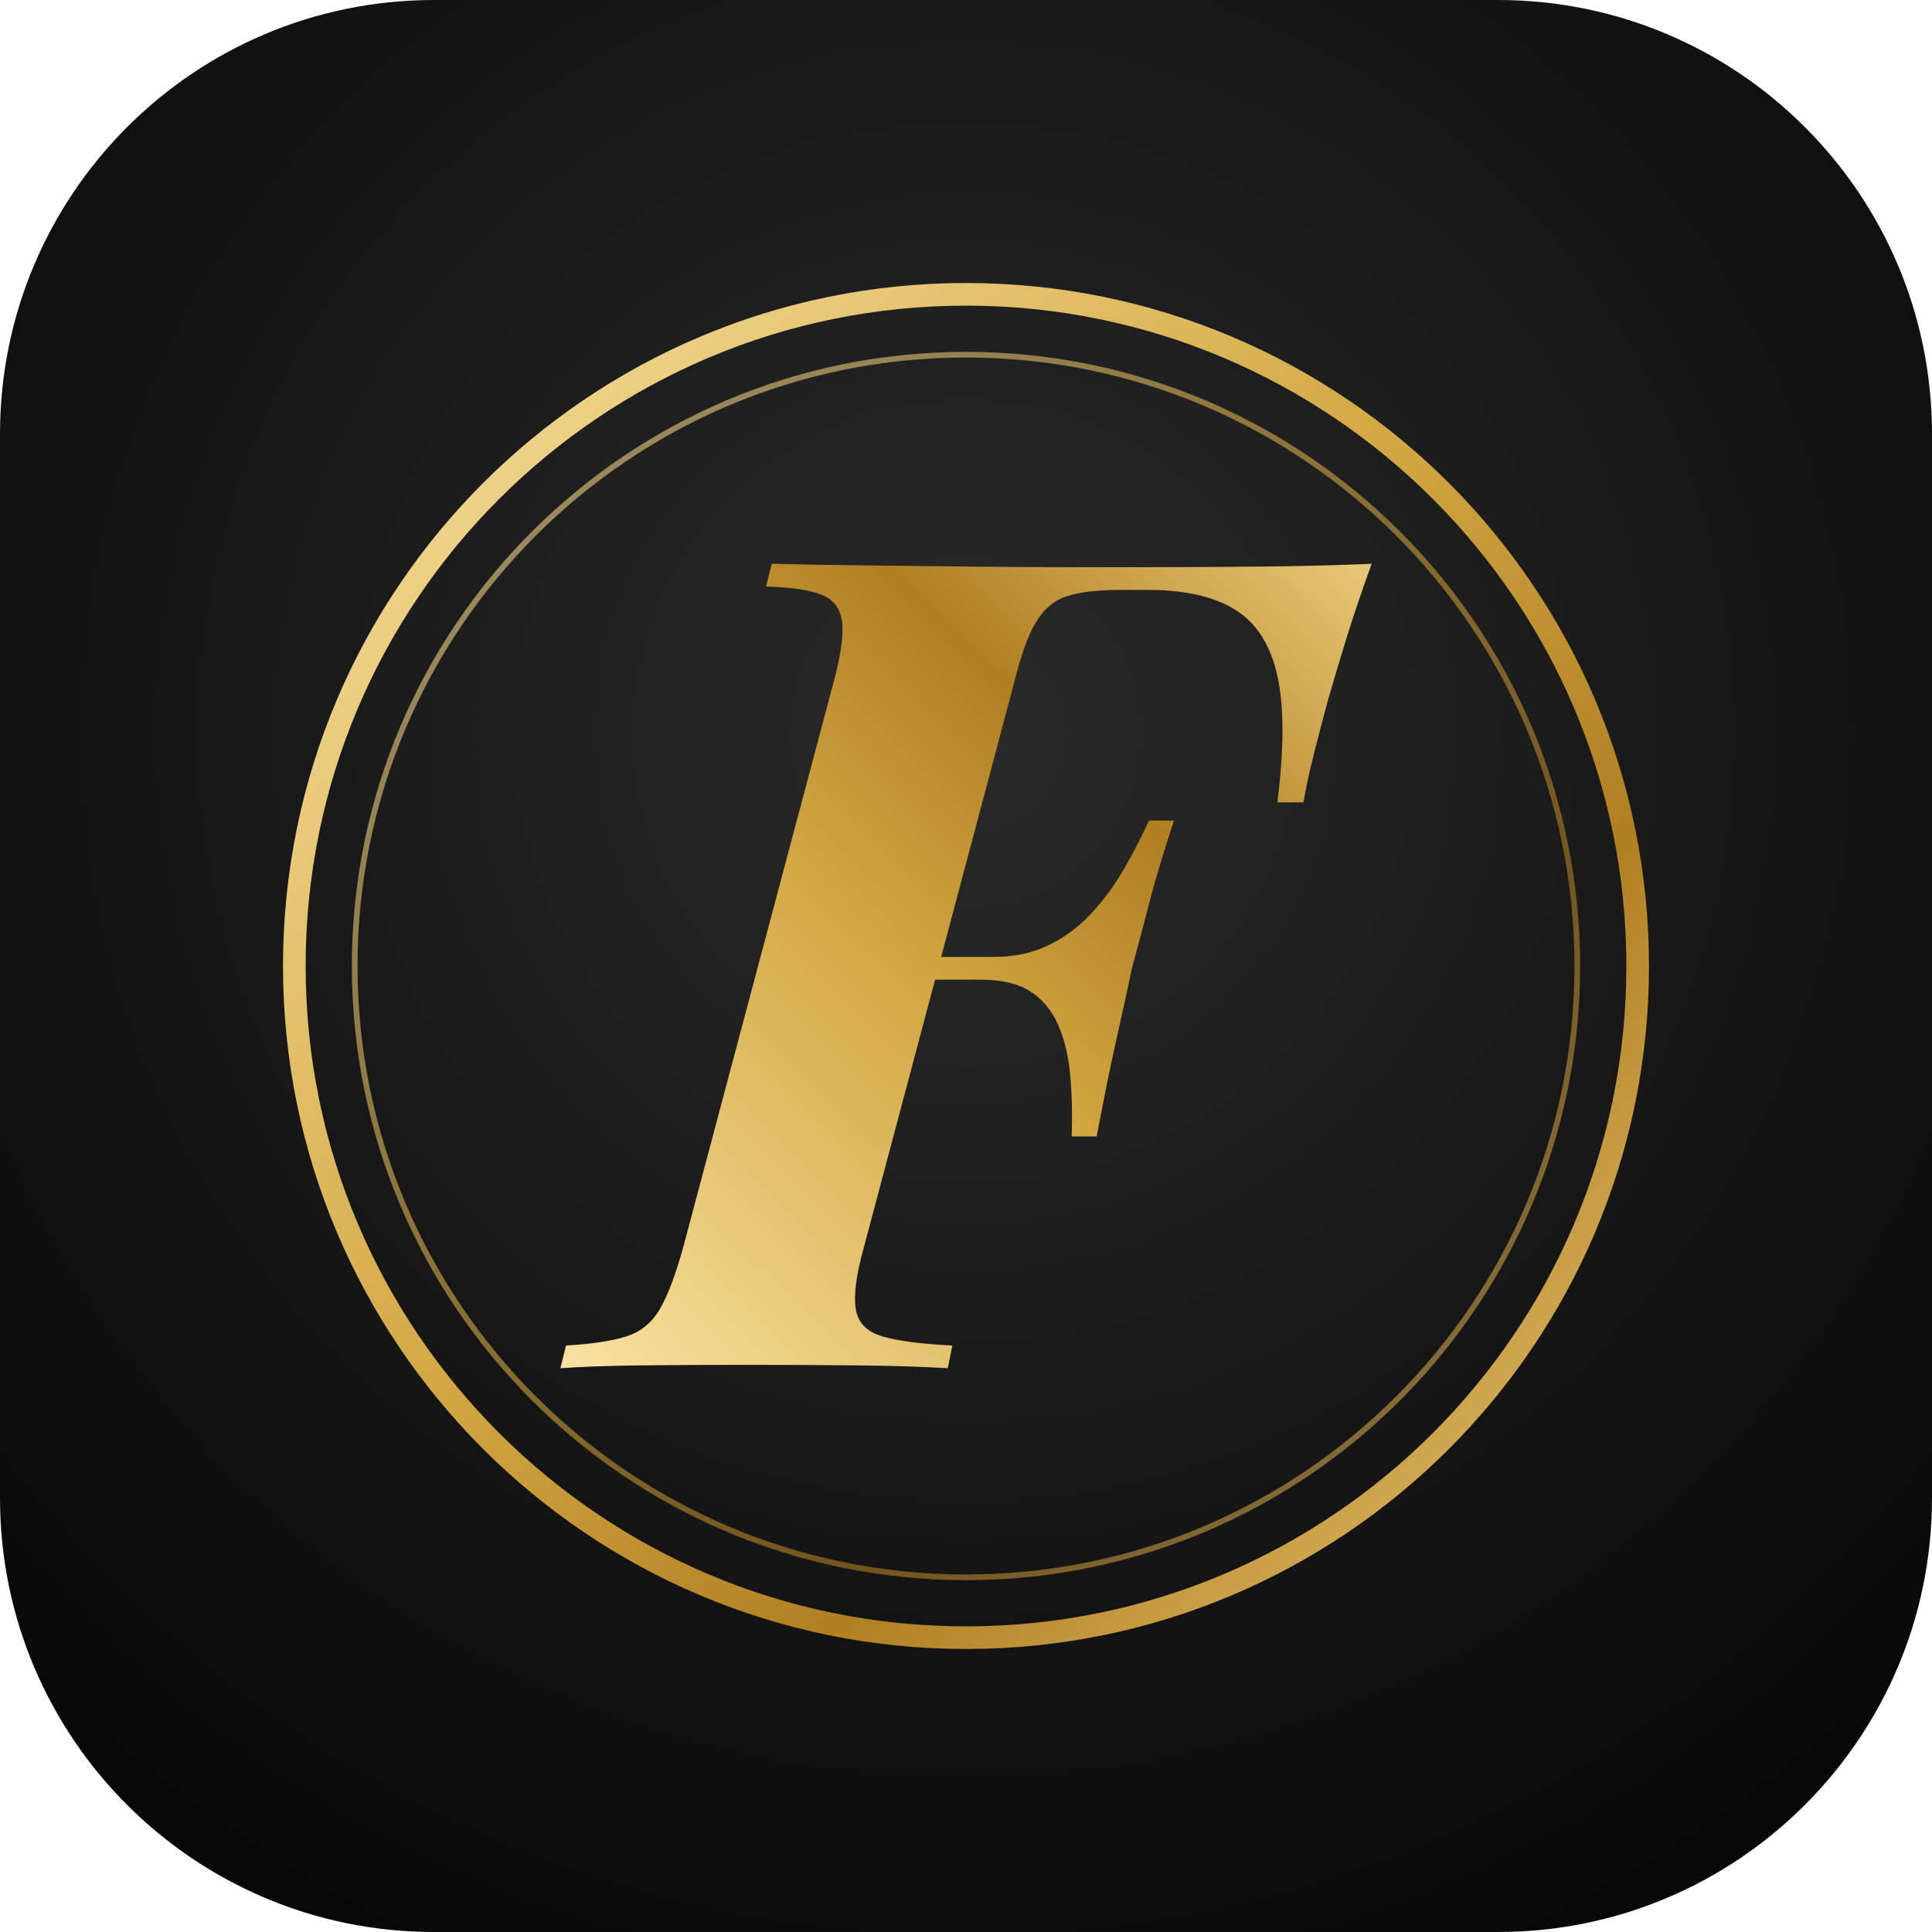
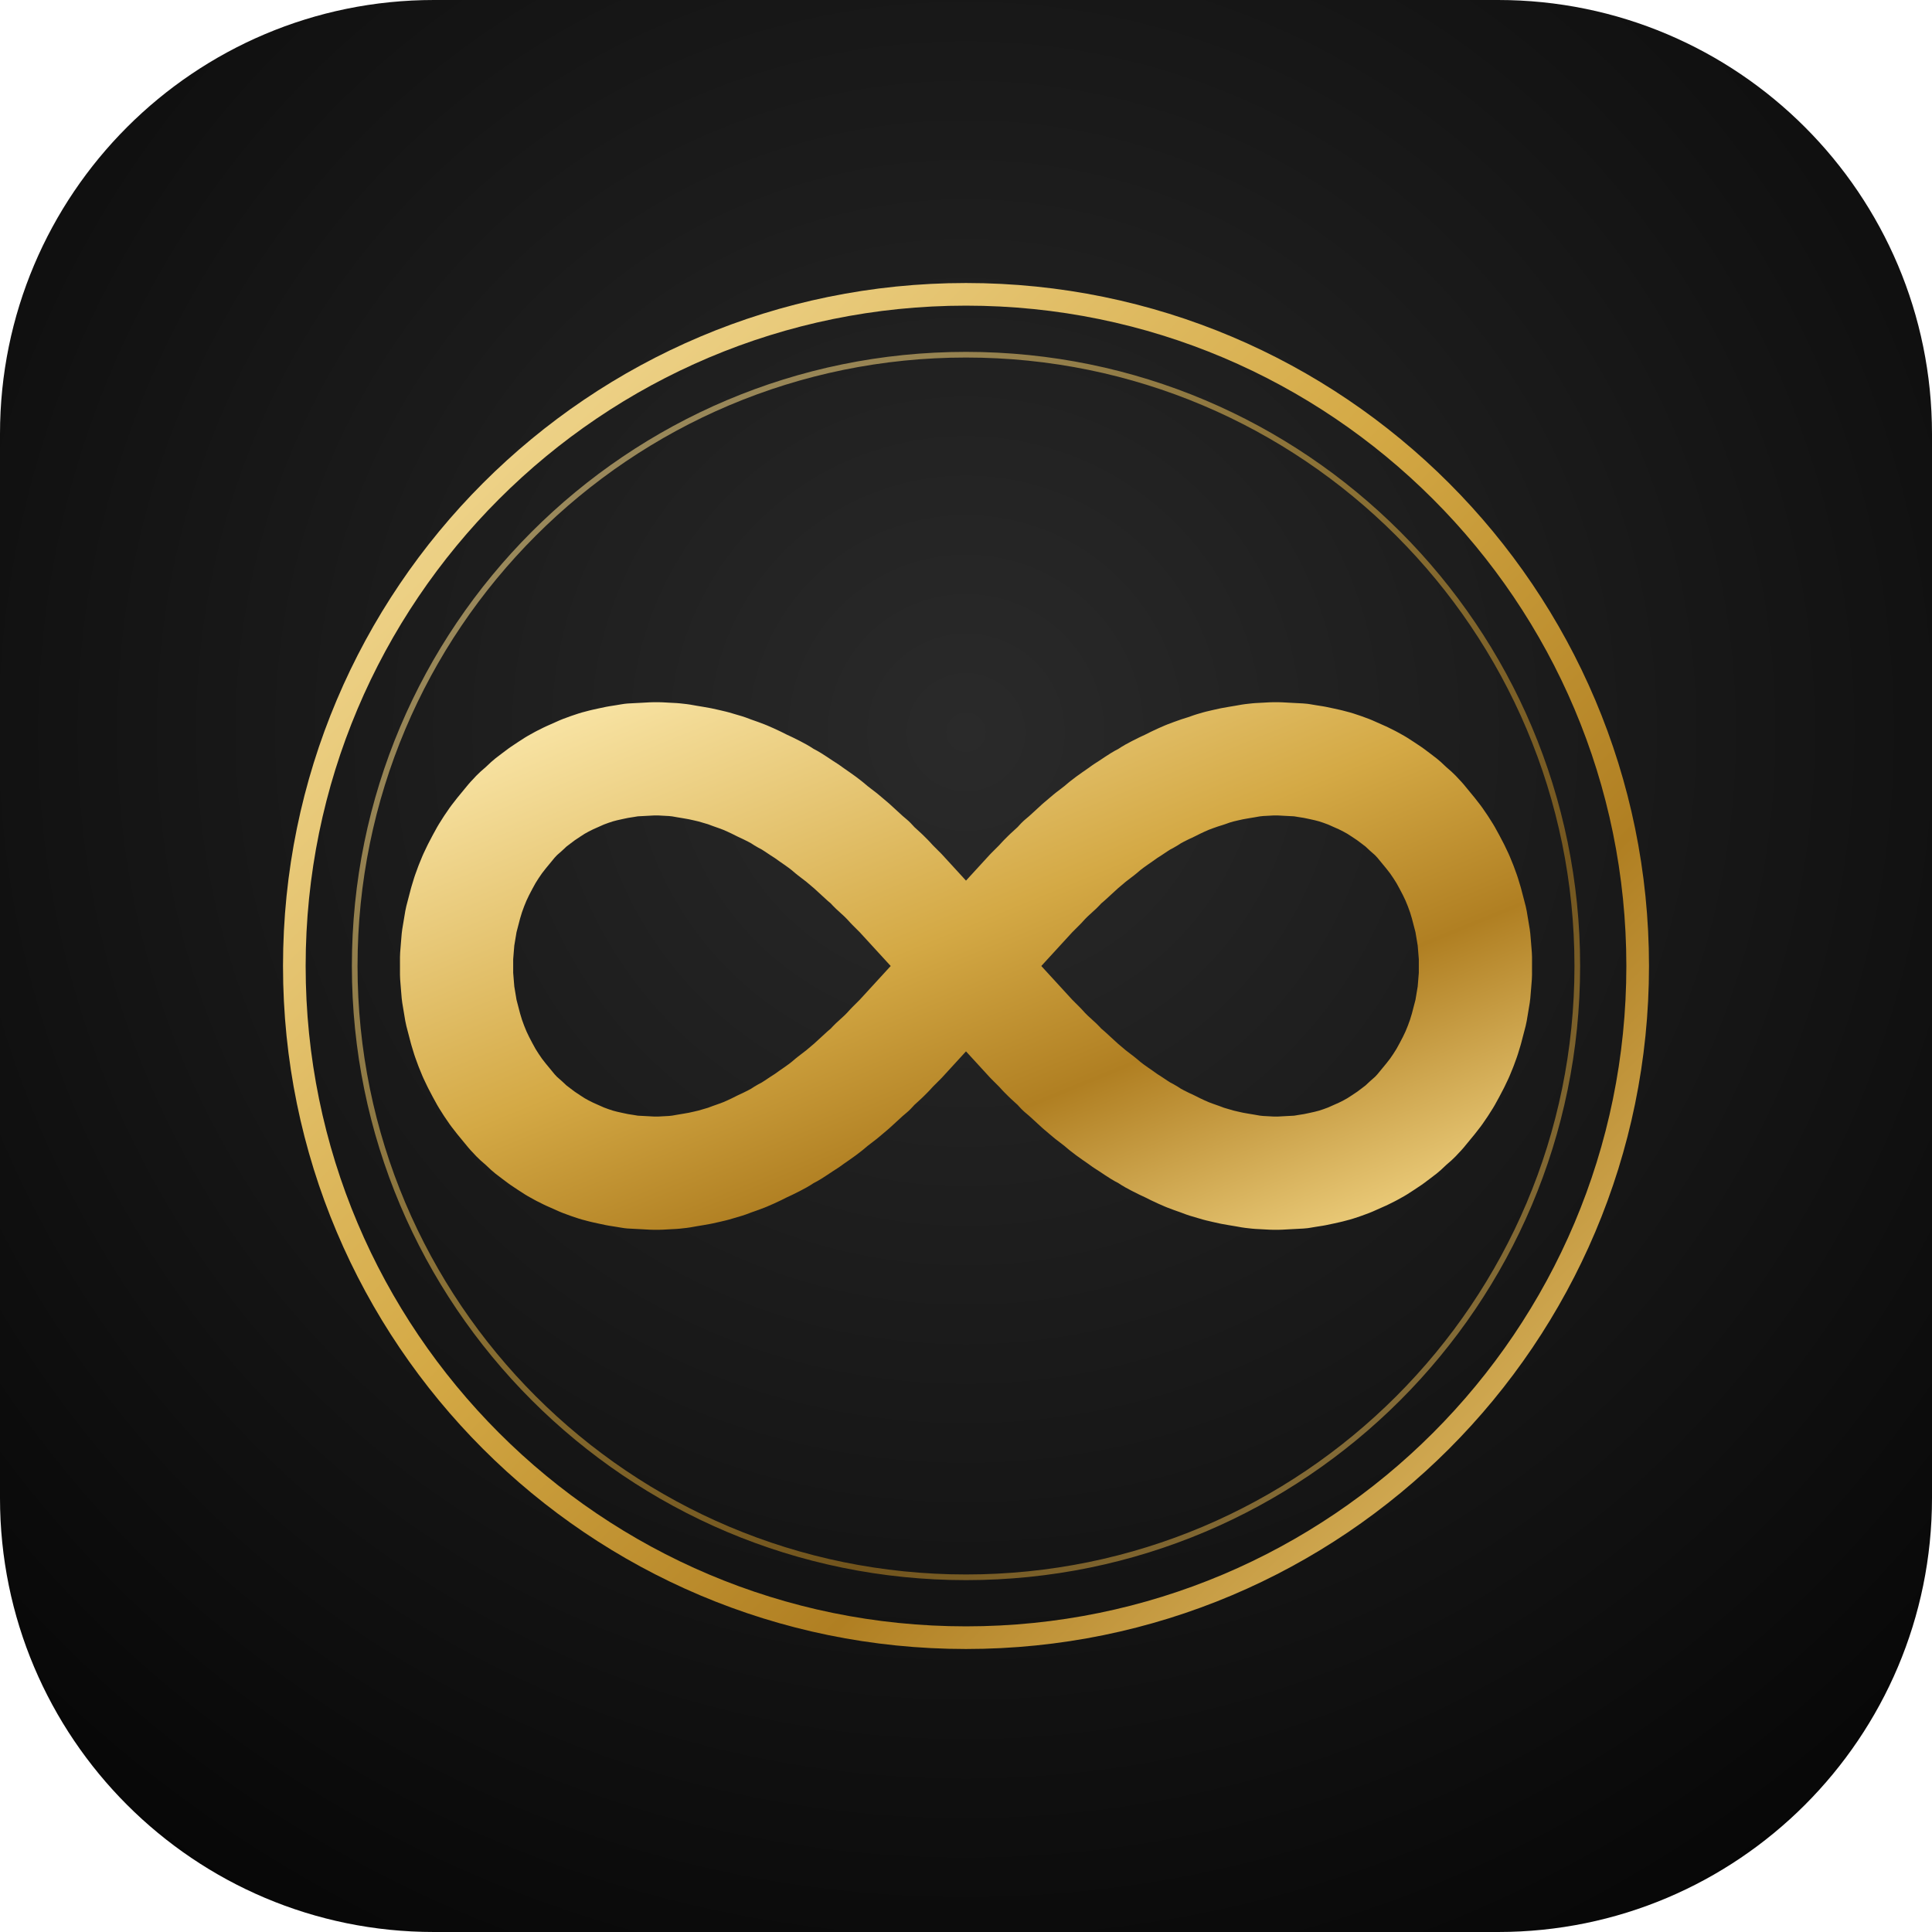
<svg xmlns="http://www.w3.org/2000/svg" viewBox="0 0 512 512">
  <defs>
-     <linearGradient id="gg" x1="0" y1="0" x2="1" y2="1">
+     <linearGradient id="gj" x1="0" y1="0" x2="1" y2="1">
      <stop offset="0" stop-color="#F8E3A3" />
      <stop offset=".45" stop-color="#D4A945" />
      <stop offset=".7" stop-color="#B07F22" />
      <stop offset="1" stop-color="#E9C977" />
    </linearGradient>
-     <radialGradient id="bg" cx=".5" cy=".38" r=".75">
+     <radialGradient id="bj" cx=".5" cy=".38" r=".75">
      <stop offset="0" stop-color="#2A2A2A" />
      <stop offset="1" stop-color="#050505" />
    </radialGradient>
  </defs>
  <clipPath id="r">
    <rect width="512" height="512" rx="115" />
  </clipPath>
  <g clip-path="url(#r)">
-     <rect width="512" height="512" fill="url(#bg)" />
-     <circle cx="256" cy="256" r="178" fill="none" stroke="url(#gg)" stroke-width="6" />
-     <circle cx="256" cy="256" r="162" fill="none" stroke="url(#gg)" stroke-width="1.5" opacity=".6" />
-     <g fill="url(#gg)">
-       <path transform="translate(161.45 362.60) scale(0.30112 -0.30112)" d="M230 342 235 362H443L439 342ZM588 498Q597 569 588.0 609.5Q579 650 551.0 667.5Q523 685 474 685H451Q420 685 403.0 679.5Q386 674 375.5 656.5Q365 639 356 602L224 106Q214 70 217.0 52.0Q220 34 240.5 28.0Q261 22 302 20L298 0Q267 2 218.5 2.5Q170 3 120 3Q70 3 27.0 2.5Q-16 2 -43 0L-38 20Q-4 22 15.0 28.0Q34 34 44.5 52.0Q55 70 65 106L197 602Q207 639 205.0 656.5Q203 674 187.5 680.5Q172 687 138 688L143 708Q184 707 230.0 706.5Q276 706 321.0 705.5Q366 705 404.5 705.0Q443 705 468 705Q513 705 569.5 705.5Q626 706 671 708Q658 672 649.0 643.0Q640 614 632 586Q625 560 619.5 538.0Q614 516 611 498ZM338 362Q365 362 386.0 372.0Q407 382 423.5 399.5Q440 417 452.5 438.5Q465 460 475 482H497Q482 436 475.0 408.5Q468 381 460 352Q454 323 446.5 290.0Q439 257 429 204H407Q408 235 405.5 260.0Q403 285 394.5 303.5Q386 322 370.0 332.0Q354 342 327 342Z" />
-     </g>
+     <rect width="512" height="512" fill="url(#bj)" />
+     <circle cx="256" cy="256" r="178" fill="none" stroke="url(#gj)" stroke-width="6" />
+     <circle cx="256" cy="256" r="162" fill="none" stroke="url(#gj)" stroke-width="1.5" opacity=".6" />
+     <path d="M391.0 256.0 L391.0 258.4 L390.8 260.9 L390.6 263.3 L390.2 265.7 L389.8 268.1 L389.2 270.4 L388.6 272.7 L387.9 275.0 L387.1 277.2 L386.2 279.4 L385.2 281.5 L384.1 283.6 L383.0 285.6 L381.8 287.5 L380.5 289.4 L379.1 291.2 L377.7 292.9 L376.3 294.6 L374.8 296.2 L373.2 297.6 L371.6 299.1 L369.9 300.4 L368.3 301.6 L366.5 302.8 L364.8 303.9 L363.0 304.9 L361.2 305.8 L359.4 306.6 L357.6 307.4 L355.7 308.1 L353.9 308.7 L352.0 309.2 L350.2 309.6 L348.3 310.0 L346.4 310.3 L344.6 310.6 L342.7 310.7 L340.8 310.8 L339.0 310.9 L337.2 310.9 L335.4 310.8 L333.5 310.7 L331.7 310.5 L330.0 310.2 L328.2 309.9 L326.5 309.6 L324.7 309.2 L323.0 308.8 L321.3 308.3 L319.6 307.8 L318.0 307.2 L316.3 306.6 L314.7 306.0 L313.1 305.3 L311.6 304.6 L310.0 303.8 L308.5 303.1 L306.9 302.3 L305.4 301.5 L304.0 300.6 L302.5 299.8 L301.1 298.9 L299.6 297.9 L298.2 297.0 L296.8 296.0 L295.5 295.1 L294.1 294.1 L292.8 293.1 L291.5 292.0 L290.2 291.0 L288.9 290.0 L287.6 288.9 L286.3 287.8 L285.1 286.7 L283.9 285.6 L282.7 284.5 L281.4 283.4 L280.3 282.2 L279.1 281.1 L277.9 280.0 L276.7 278.8 L275.6 277.6 L274.5 276.5 L273.3 275.3 L272.2 274.1 L271.1 272.9 L270.0 271.7 L268.9 270.5 L267.8 269.3 L266.7 268.1 L265.6 266.9 L264.5 265.7 L263.5 264.5 L262.4 263.3 L261.3 262.1 L260.2 260.9 L259.2 259.7 L258.1 258.4 L257.1 257.2 L256.0 256.0 L254.9 254.8 L253.9 253.6 L252.8 252.3 L251.8 251.1 L250.7 249.9 L249.6 248.7 L248.5 247.5 L247.5 246.3 L246.4 245.1 L245.3 243.9 L244.2 242.7 L243.1 241.5 L242.0 240.3 L240.9 239.1 L239.8 237.9 L238.7 236.7 L237.5 235.5 L236.4 234.4 L235.3 233.2 L234.1 232.0 L232.9 230.9 L231.7 229.8 L230.6 228.6 L229.3 227.5 L228.1 226.4 L226.9 225.3 L225.7 224.2 L224.4 223.1 L223.1 222.0 L221.8 221.0 L220.5 220.0 L219.2 218.9 L217.9 217.9 L216.5 216.9 L215.2 216.0 L213.8 215.0 L212.4 214.1 L210.9 213.1 L209.5 212.2 L208.0 211.4 L206.6 210.5 L205.1 209.7 L203.5 208.9 L202.0 208.2 L200.4 207.4 L198.9 206.7 L197.3 206.0 L195.7 205.4 L194.0 204.8 L192.4 204.2 L190.7 203.7 L189.0 203.2 L187.3 202.8 L185.5 202.4 L183.8 202.1 L182.0 201.8 L180.3 201.5 L178.5 201.3 L176.6 201.2 L174.8 201.1 L173.0 201.1 L171.2 201.2 L169.3 201.3 L167.4 201.4 L165.6 201.7 L163.7 202.0 L161.8 202.4 L160.0 202.8 L158.1 203.3 L156.3 203.9 L154.4 204.6 L152.6 205.4 L150.8 206.2 L149.0 207.1 L147.2 208.1 L145.5 209.2 L143.7 210.4 L142.1 211.6 L140.4 212.9 L138.8 214.4 L137.2 215.8 L135.7 217.4 L134.3 219.1 L132.9 220.8 L131.5 222.6 L130.2 224.5 L129.0 226.4 L127.9 228.4 L126.8 230.5 L125.8 232.6 L124.9 234.8 L124.1 237.0 L123.4 239.3 L122.8 241.6 L122.2 243.9 L121.8 246.3 L121.4 248.7 L121.2 251.1 L121.0 253.6 L121.0 256.0 L121.0 258.4 L121.2 260.9 L121.4 263.3 L121.8 265.7 L122.2 268.1 L122.8 270.4 L123.4 272.7 L124.1 275.0 L124.9 277.2 L125.8 279.4 L126.8 281.5 L127.9 283.6 L129.0 285.6 L130.2 287.5 L131.5 289.4 L132.9 291.2 L134.3 292.9 L135.7 294.6 L137.2 296.2 L138.8 297.6 L140.4 299.1 L142.1 300.4 L143.7 301.6 L145.5 302.8 L147.2 303.9 L149.0 304.9 L150.8 305.8 L152.6 306.6 L154.4 307.4 L156.3 308.1 L158.1 308.7 L160.0 309.2 L161.8 309.6 L163.7 310.0 L165.6 310.3 L167.4 310.6 L169.3 310.7 L171.2 310.8 L173.0 310.9 L174.8 310.9 L176.6 310.8 L178.5 310.7 L180.3 310.5 L182.0 310.2 L183.8 309.9 L185.5 309.6 L187.3 309.2 L189.0 308.8 L190.7 308.3 L192.4 307.8 L194.0 307.2 L195.7 306.6 L197.3 306.0 L198.9 305.3 L200.4 304.6 L202.0 303.8 L203.5 303.1 L205.1 302.3 L206.6 301.5 L208.0 300.6 L209.5 299.8 L210.9 298.9 L212.4 297.9 L213.8 297.0 L215.2 296.0 L216.5 295.1 L217.9 294.1 L219.2 293.1 L220.5 292.0 L221.8 291.0 L223.1 290.0 L224.4 288.9 L225.7 287.8 L226.9 286.7 L228.1 285.6 L229.3 284.5 L230.6 283.4 L231.7 282.2 L232.9 281.1 L234.1 280.0 L235.3 278.8 L236.4 277.6 L237.5 276.5 L238.7 275.3 L239.8 274.1 L240.9 272.9 L242.0 271.7 L243.1 270.5 L244.2 269.3 L245.3 268.1 L246.4 266.9 L247.5 265.7 L248.5 264.5 L249.6 263.3 L250.7 262.1 L251.8 260.9 L252.8 259.7 L253.9 258.4 L254.9 257.2 L256.0 256.0 L257.1 254.8 L258.1 253.6 L259.2 252.3 L260.2 251.1 L261.3 249.9 L262.4 248.7 L263.5 247.5 L264.5 246.3 L265.6 245.1 L266.7 243.9 L267.8 242.7 L268.9 241.5 L270.0 240.3 L271.1 239.1 L272.2 237.9 L273.3 236.7 L274.5 235.5 L275.6 234.4 L276.7 233.2 L277.9 232.0 L279.1 230.9 L280.3 229.8 L281.4 228.6 L282.7 227.5 L283.9 226.4 L285.1 225.3 L286.3 224.2 L287.6 223.1 L288.9 222.0 L290.2 221.0 L291.5 220.0 L292.8 218.9 L294.1 217.9 L295.5 216.9 L296.8 216.0 L298.2 215.0 L299.6 214.1 L301.1 213.1 L302.5 212.2 L304.0 211.4 L305.4 210.5 L306.9 209.7 L308.5 208.9 L310.0 208.2 L311.6 207.4 L313.1 206.7 L314.7 206.0 L316.3 205.4 L318.0 204.8 L319.6 204.3 L321.3 203.7 L323.0 203.2 L324.7 202.8 L326.5 202.4 L328.2 202.1 L330.0 201.8 L331.7 201.5 L333.5 201.3 L335.4 201.2 L337.2 201.1 L339.0 201.1 L340.8 201.2 L342.7 201.3 L344.6 201.4 L346.4 201.7 L348.3 202.0 L350.2 202.4 L352.0 202.8 L353.9 203.3 L355.7 203.9 L357.6 204.6 L359.4 205.4 L361.2 206.2 L363.0 207.1 L364.8 208.1 L366.5 209.2 L368.3 210.4 L369.9 211.6 L371.6 212.9 L373.2 214.4 L374.8 215.8 L376.3 217.4 L377.7 219.1 L379.1 220.8 L380.5 222.6 L381.8 224.5 L383.0 226.4 L384.1 228.4 L385.2 230.5 L386.2 232.6 L387.1 234.8 L387.9 237.0 L388.6 239.3 L389.2 241.6 L389.8 243.9 L390.2 246.3 L390.6 248.7 L390.8 251.1 L391.0 253.6Z" fill="none" stroke="url(#gj)" stroke-width="30" stroke-linejoin="round" />
  </g>
</svg>
